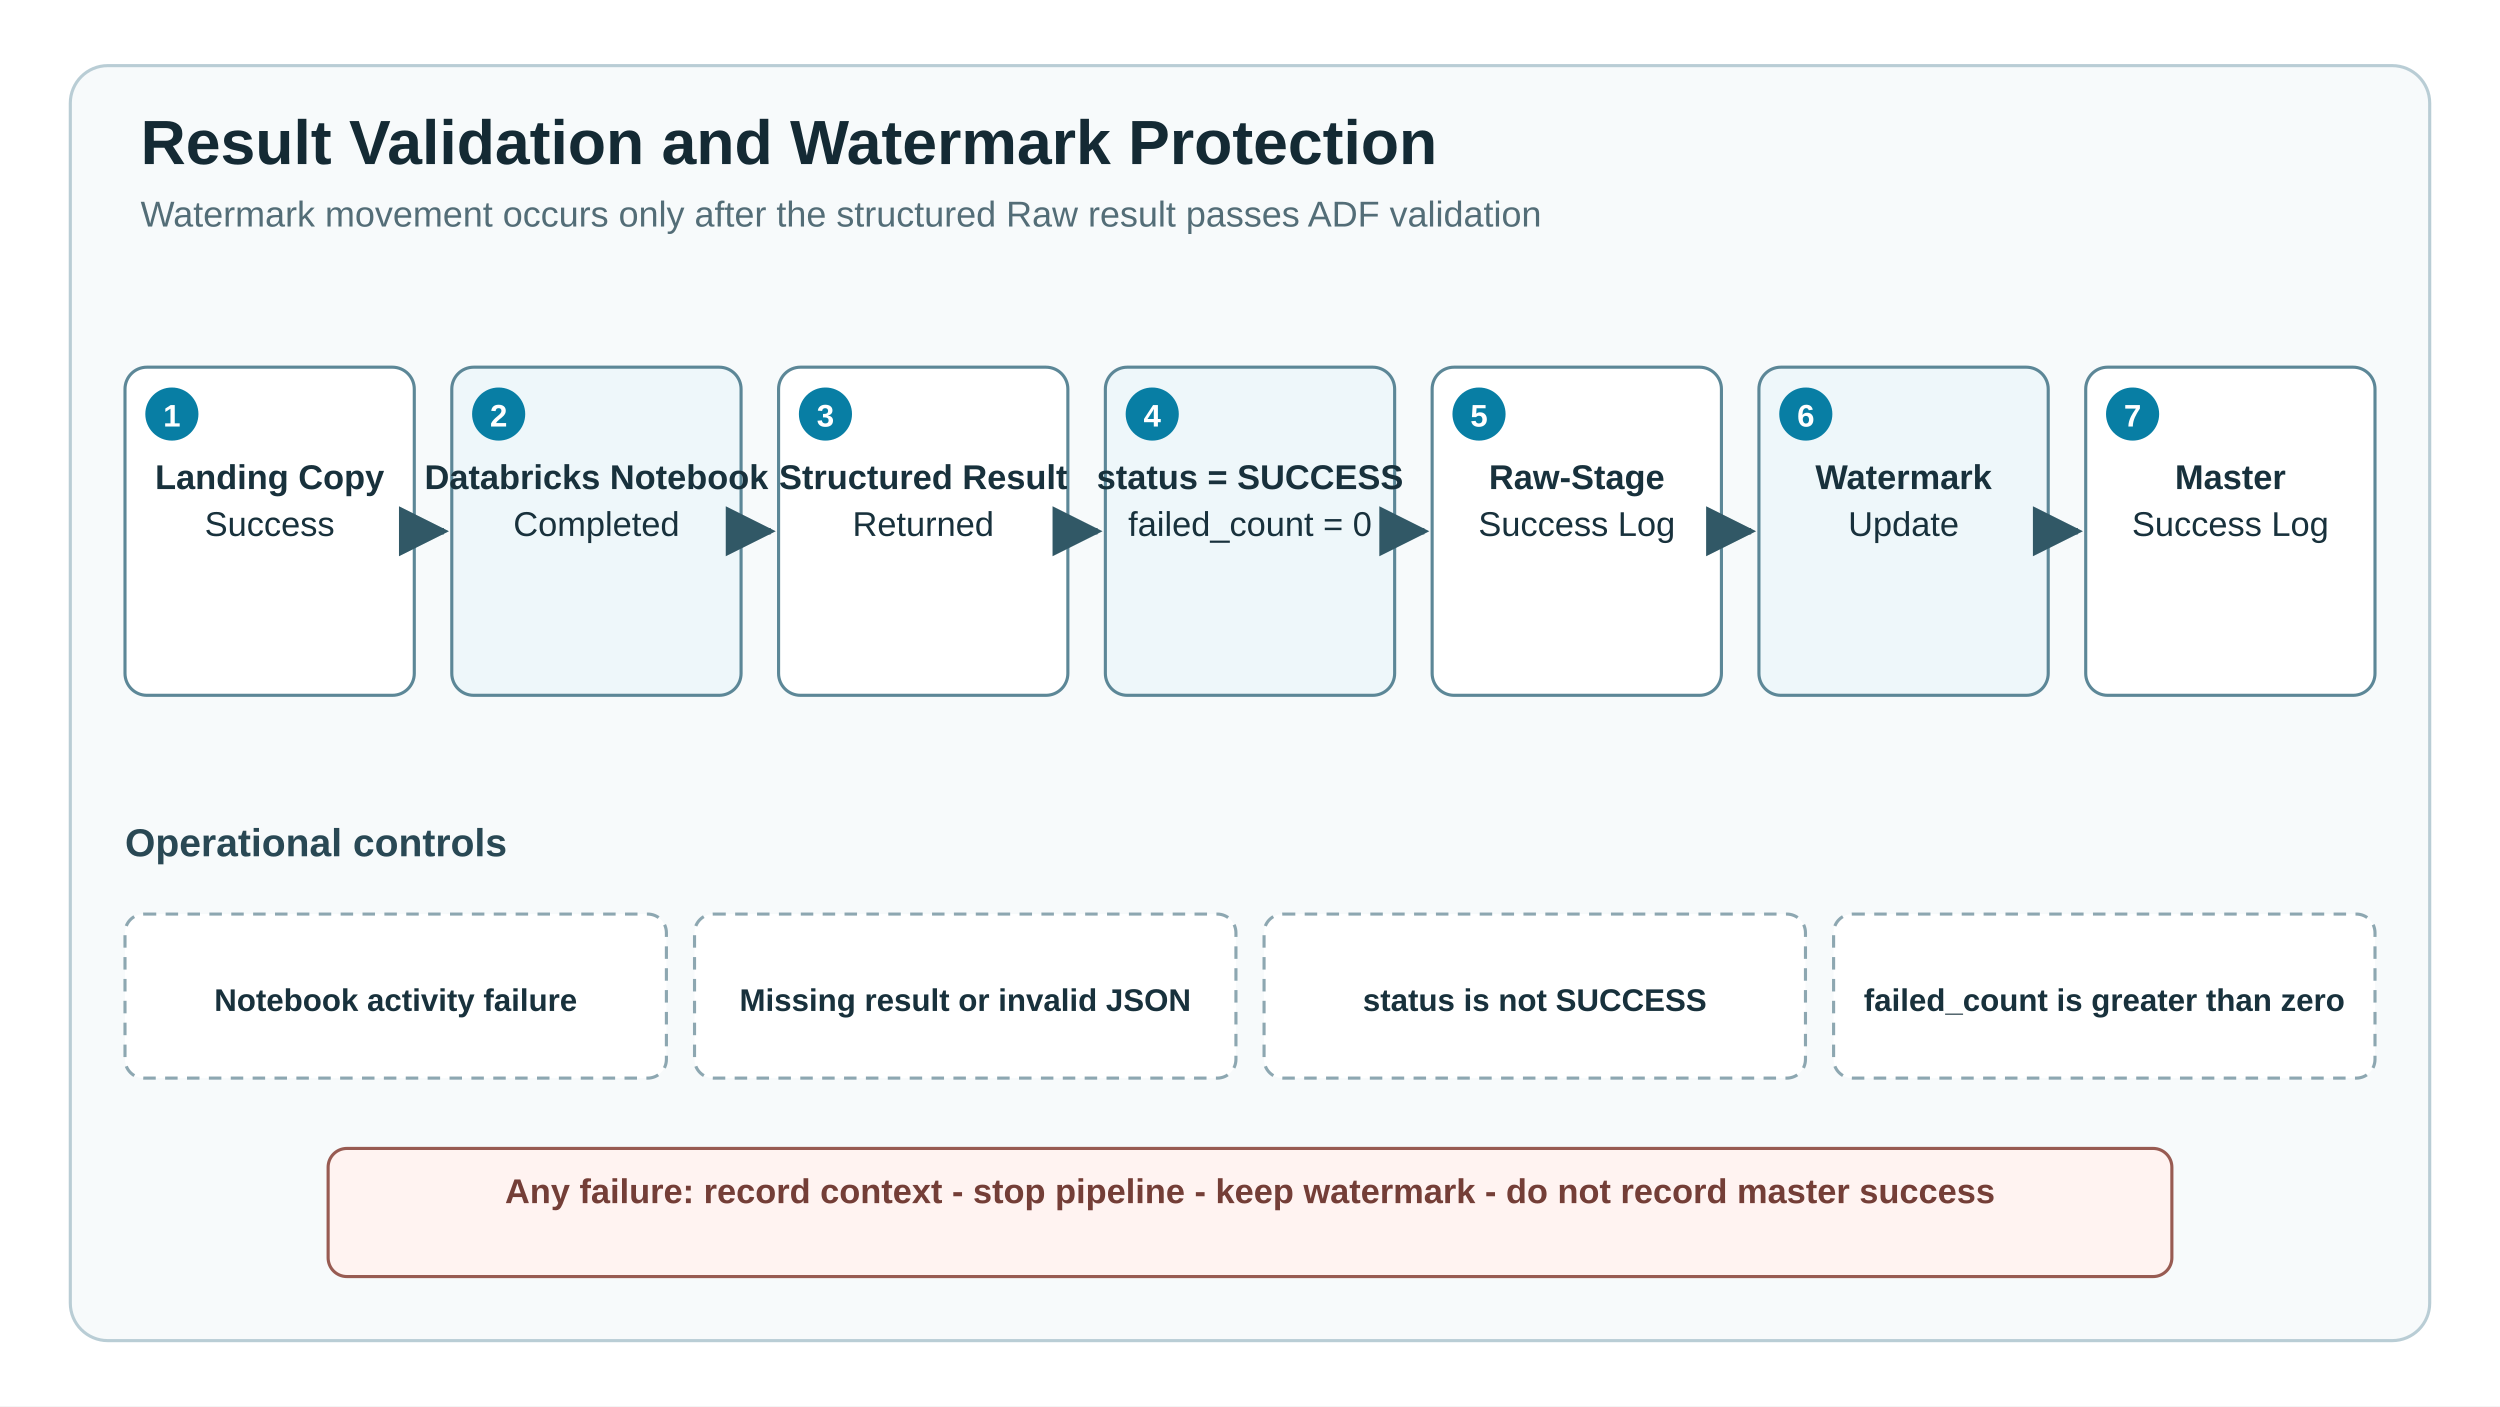
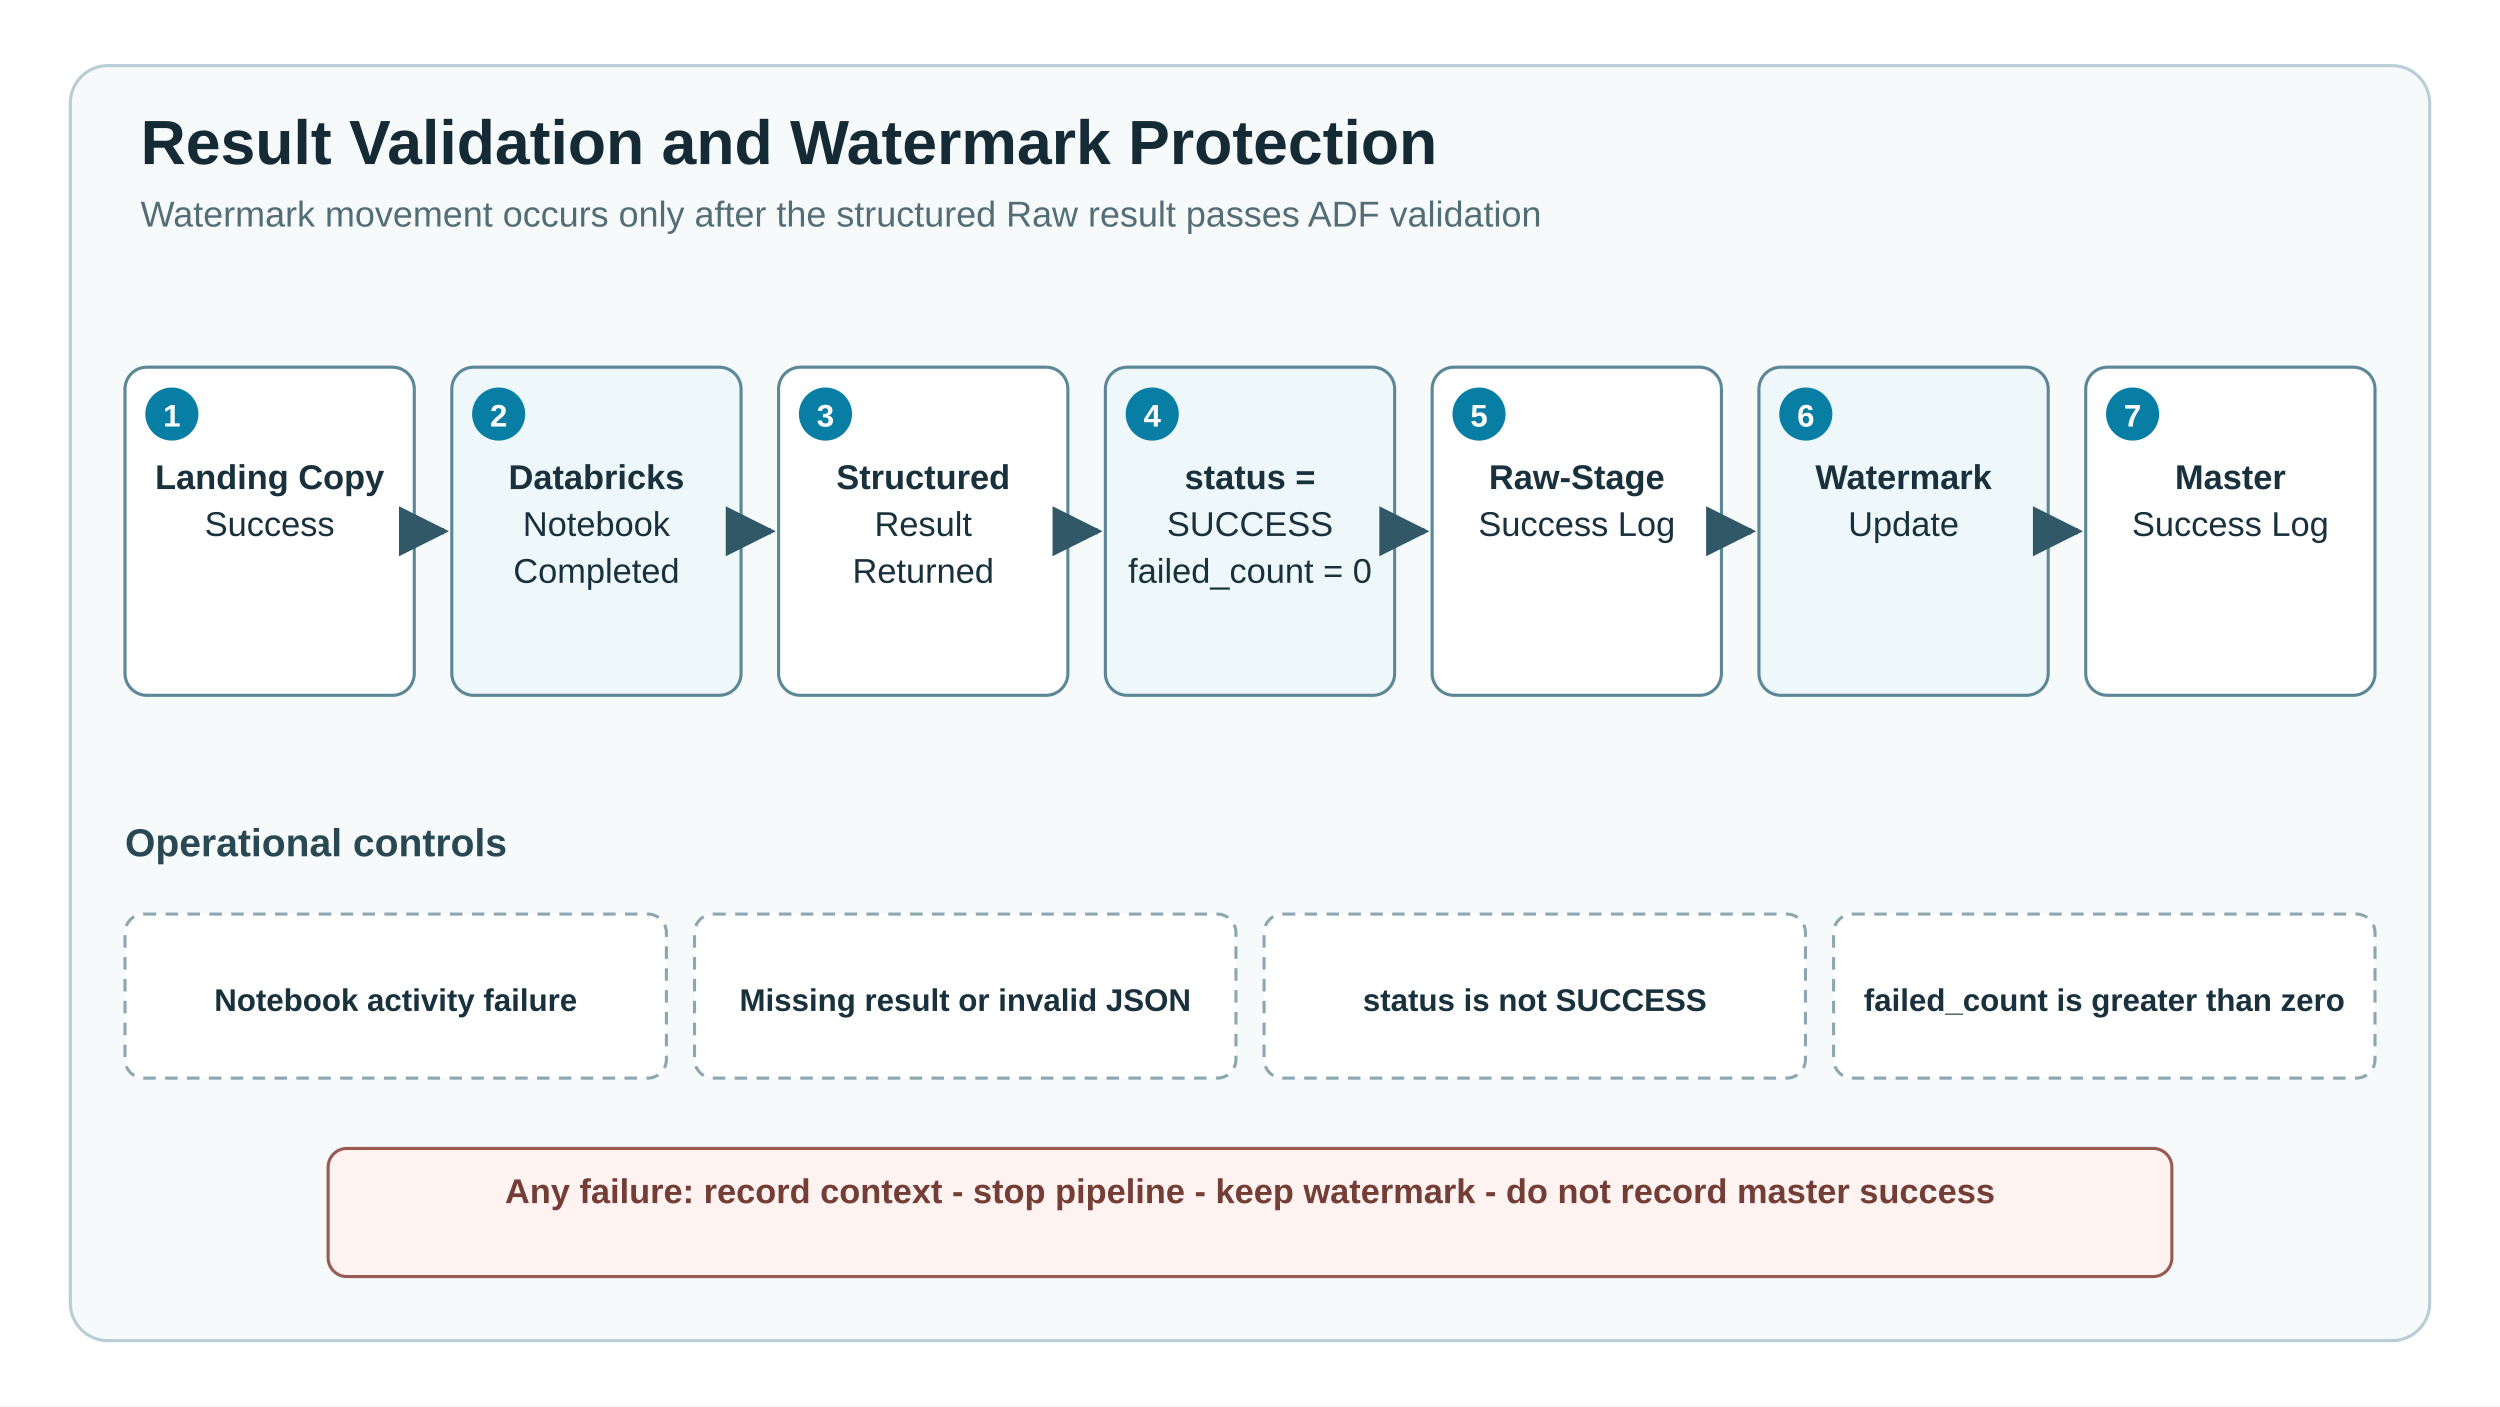
<svg xmlns="http://www.w3.org/2000/svg" viewBox="0 0 1600 900" role="img" aria-labelledby="title desc">
  <defs>
    <marker id="arrow" viewBox="0 0 10 10" refX="9" refY="5" markerWidth="8" markerHeight="8" orient="auto">
      <path d="M0 0L10 5L0 10Z" fill="#315866" />
    </marker>
  </defs>
  <rect width="1600" height="900" fill="#ffffff" />
  <rect x="45" y="42" width="1510" height="816" rx="24" fill="#f7fafb" stroke="#b9cdd5" stroke-width="2" />
  <text x="90" y="105" font-family="Arial, Helvetica, sans-serif" font-size="40" font-weight="700" fill="#142a34">Result Validation and Watermark Protection</text>
  <text x="90" y="145" font-family="Arial, Helvetica, sans-serif" font-size="23" fill="#536d77">Watermark movement occurs only after the structured Raw result passes ADF validation</text>
  <g font-family="Arial, Helvetica, sans-serif">
    <g>
      <rect x="80" y="235" width="185.143" height="210" rx="14" fill="#ffffff" stroke="#5c8797" stroke-width="2" />
      <circle cx="110" cy="265" r="17" fill="#087ea4" />
      <text x="110" y="273" text-anchor="middle" font-size="20" font-weight="700" fill="#fff">1</text>
      <text x="172.571" y="313" text-anchor="middle" font-size="22" font-weight="700" fill="#18313c">Landing Copy</text>
      <text x="172.571" y="343" text-anchor="middle" font-size="22" font-weight="500" fill="#18313c">Success</text>
      <line x1="265.143" y1="340" x2="284.143" y2="340" stroke="#315866" stroke-width="4" marker-end="url(#arrow)" />
    </g>
    <g>
      <rect x="289.143" y="235" width="185.143" height="210" rx="14" fill="#eef7fa" stroke="#5c8797" stroke-width="2" />
      <circle cx="319.143" cy="265" r="17" fill="#087ea4" />
      <text x="319.143" y="273" text-anchor="middle" font-size="20" font-weight="700" fill="#fff">2</text>
-       <text x="381.714" y="313" text-anchor="middle" font-size="22" font-weight="700" fill="#18313c">Databricks Notebook</text>
-       <text x="381.714" y="343" text-anchor="middle" font-size="22" font-weight="500" fill="#18313c">Completed</text>
+       <text x="381.714" y="313" text-anchor="middle" font-size="22" font-weight="700" fill="#18313c">Databricks</text>
+       <text x="381.714" y="343" text-anchor="middle" font-size="22" font-weight="500" fill="#18313c">Notebook</text>
+       <text x="381.714" y="373" text-anchor="middle" font-size="22" font-weight="500" fill="#18313c">Completed</text>
      <line x1="474.286" y1="340" x2="493.286" y2="340" stroke="#315866" stroke-width="4" marker-end="url(#arrow)" />
    </g>
    <g>
      <rect x="498.286" y="235" width="185.143" height="210" rx="14" fill="#ffffff" stroke="#5c8797" stroke-width="2" />
      <circle cx="528.286" cy="265" r="17" fill="#087ea4" />
      <text x="528.286" y="273" text-anchor="middle" font-size="20" font-weight="700" fill="#fff">3</text>
-       <text x="590.857" y="313" text-anchor="middle" font-size="22" font-weight="700" fill="#18313c">Structured Result</text>
-       <text x="590.857" y="343" text-anchor="middle" font-size="22" font-weight="500" fill="#18313c">Returned</text>
+       <text x="590.857" y="313" text-anchor="middle" font-size="22" font-weight="700" fill="#18313c">Structured</text>
+       <text x="590.857" y="343" text-anchor="middle" font-size="22" font-weight="500" fill="#18313c">Result</text>
+       <text x="590.857" y="373" text-anchor="middle" font-size="22" font-weight="500" fill="#18313c">Returned</text>
      <line x1="683.429" y1="340" x2="702.429" y2="340" stroke="#315866" stroke-width="4" marker-end="url(#arrow)" />
    </g>
    <g>
      <rect x="707.429" y="235" width="185.143" height="210" rx="14" fill="#eef7fa" stroke="#5c8797" stroke-width="2" />
      <circle cx="737.429" cy="265" r="17" fill="#087ea4" />
      <text x="737.429" y="273" text-anchor="middle" font-size="20" font-weight="700" fill="#fff">4</text>
-       <text x="800" y="313" text-anchor="middle" font-size="22" font-weight="700" fill="#18313c">status = SUCCESS</text>
-       <text x="800" y="343" text-anchor="middle" font-size="22" font-weight="500" fill="#18313c">failed_count = 0</text>
+       <text x="800" y="313" text-anchor="middle" font-size="22" font-weight="700" fill="#18313c">status =</text>
+       <text x="800" y="343" text-anchor="middle" font-size="22" font-weight="500" fill="#18313c">SUCCESS</text>
+       <text x="800" y="373" text-anchor="middle" font-size="22" font-weight="500" fill="#18313c">failed_count = 0</text>
      <line x1="892.571" y1="340" x2="911.571" y2="340" stroke="#315866" stroke-width="4" marker-end="url(#arrow)" />
    </g>
    <g>
      <rect x="916.571" y="235" width="185.143" height="210" rx="14" fill="#ffffff" stroke="#5c8797" stroke-width="2" />
      <circle cx="946.571" cy="265" r="17" fill="#087ea4" />
      <text x="946.571" y="273" text-anchor="middle" font-size="20" font-weight="700" fill="#fff">5</text>
      <text x="1009.143" y="313" text-anchor="middle" font-size="22" font-weight="700" fill="#18313c">Raw-Stage</text>
      <text x="1009.143" y="343" text-anchor="middle" font-size="22" font-weight="500" fill="#18313c">Success Log</text>
      <line x1="1101.714" y1="340" x2="1120.714" y2="340" stroke="#315866" stroke-width="4" marker-end="url(#arrow)" />
    </g>
    <g>
      <rect x="1125.714" y="235" width="185.143" height="210" rx="14" fill="#eef7fa" stroke="#5c8797" stroke-width="2" />
      <circle cx="1155.714" cy="265" r="17" fill="#087ea4" />
      <text x="1155.714" y="273" text-anchor="middle" font-size="20" font-weight="700" fill="#fff">6</text>
      <text x="1218.286" y="313" text-anchor="middle" font-size="22" font-weight="700" fill="#18313c">Watermark</text>
      <text x="1218.286" y="343" text-anchor="middle" font-size="22" font-weight="500" fill="#18313c">Update</text>
      <line x1="1310.857" y1="340" x2="1329.857" y2="340" stroke="#315866" stroke-width="4" marker-end="url(#arrow)" />
    </g>
    <g>
      <rect x="1334.857" y="235" width="185.143" height="210" rx="14" fill="#ffffff" stroke="#5c8797" stroke-width="2" />
      <circle cx="1364.857" cy="265" r="17" fill="#087ea4" />
      <text x="1364.857" y="273" text-anchor="middle" font-size="20" font-weight="700" fill="#fff">7</text>
      <text x="1427.429" y="313" text-anchor="middle" font-size="22" font-weight="700" fill="#18313c">Master</text>
      <text x="1427.429" y="343" text-anchor="middle" font-size="22" font-weight="500" fill="#18313c">Success Log</text>
    </g>
    <text x="80" y="548" font-size="25" font-weight="700" fill="#294854">Operational controls</text>
    <g>
      <rect x="80" y="585" width="346.5" height="105" rx="12" fill="#fff" stroke="#8da7b1" stroke-width="2" stroke-dasharray="8 6" />
      <text x="253.25" y="647" text-anchor="middle" font-size="20" font-weight="700" fill="#18313c">Notebook activity failure</text>
    </g>
    <g>
      <rect x="444.5" y="585" width="346.5" height="105" rx="12" fill="#fff" stroke="#8da7b1" stroke-width="2" stroke-dasharray="8 6" />
      <text x="617.75" y="647" text-anchor="middle" font-size="20" font-weight="700" fill="#18313c">Missing result or invalid JSON</text>
    </g>
    <g>
      <rect x="809" y="585" width="346.5" height="105" rx="12" fill="#fff" stroke="#8da7b1" stroke-width="2" stroke-dasharray="8 6" />
      <text x="982.25" y="647" text-anchor="middle" font-size="20" font-weight="700" fill="#18313c">status is not SUCCESS</text>
    </g>
    <g>
      <rect x="1173.5" y="585" width="346.5" height="105" rx="12" fill="#fff" stroke="#8da7b1" stroke-width="2" stroke-dasharray="8 6" />
      <text x="1346.75" y="647" text-anchor="middle" font-size="20" font-weight="700" fill="#18313c">failed_count is greater than zero</text>
    </g>
    <rect x="210" y="735" width="1180" height="82" rx="12" fill="#fff3f1" stroke="#985b52" stroke-width="2" />
    <text x="800" y="770" text-anchor="middle" font-family="Arial, Helvetica, sans-serif" font-size="22" font-weight="700" fill="#743e37">Any failure: record context - stop pipeline - keep watermark - do not record master success</text>
  </g>
</svg>
